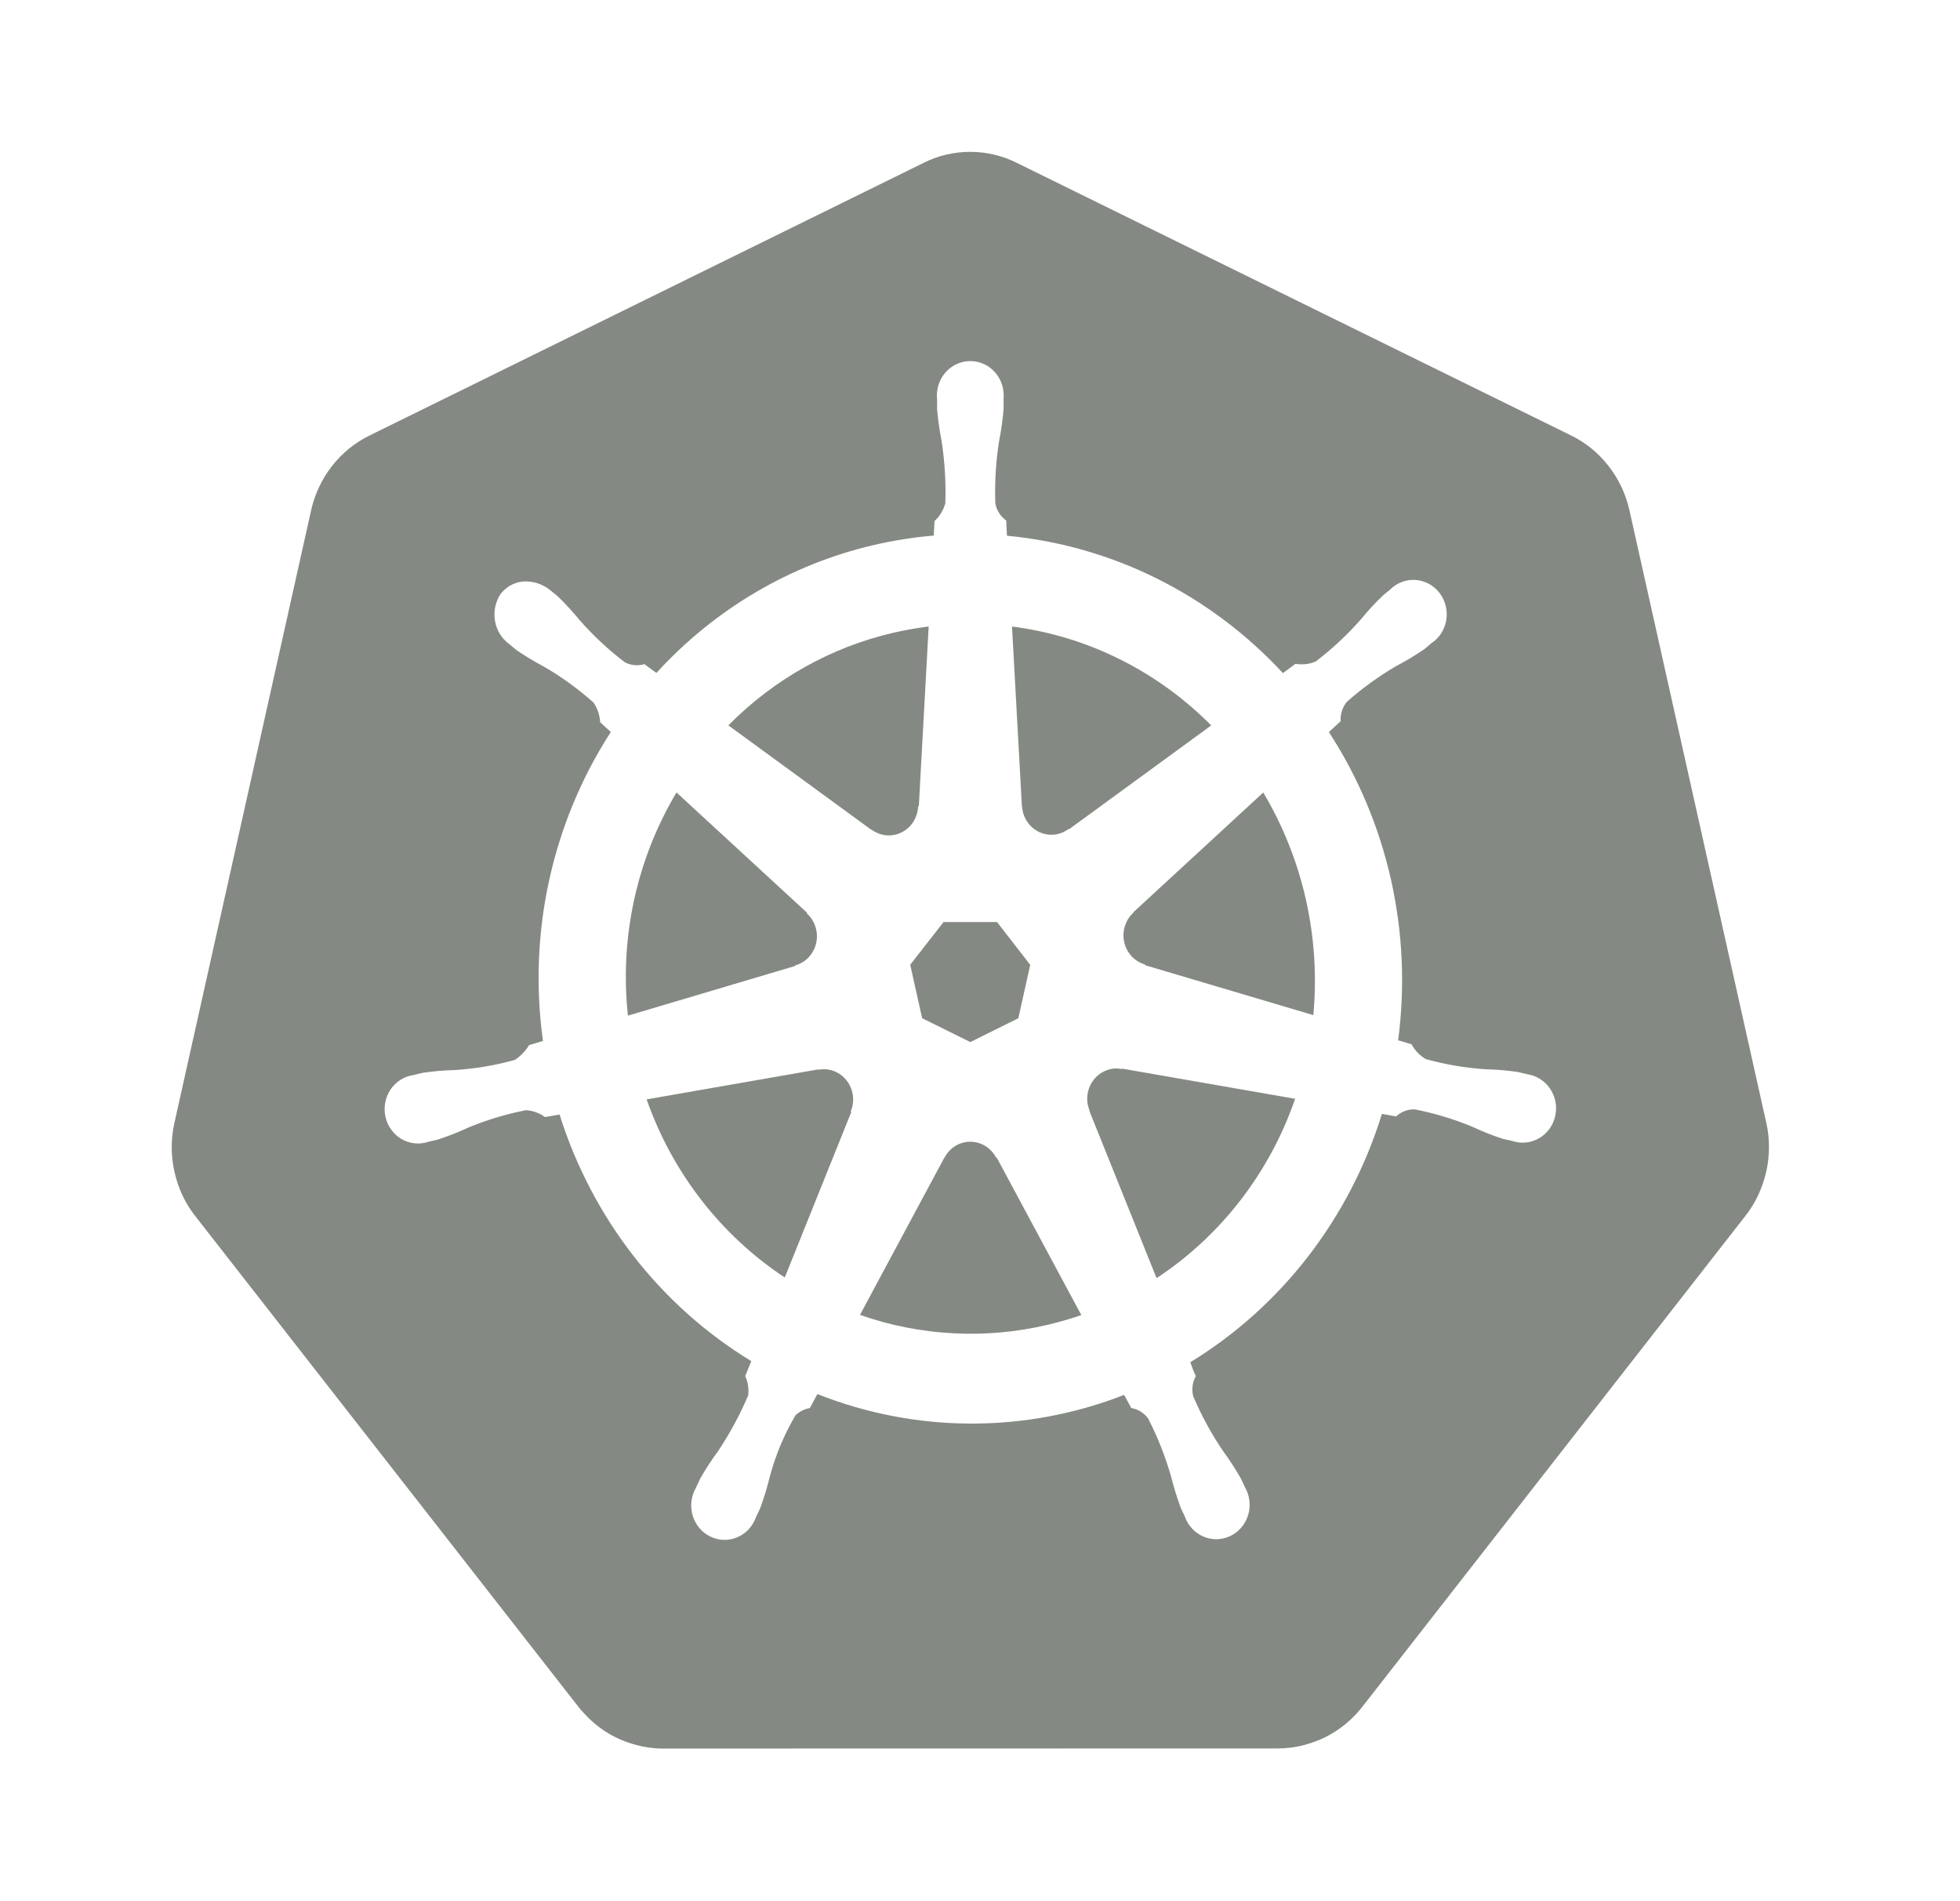
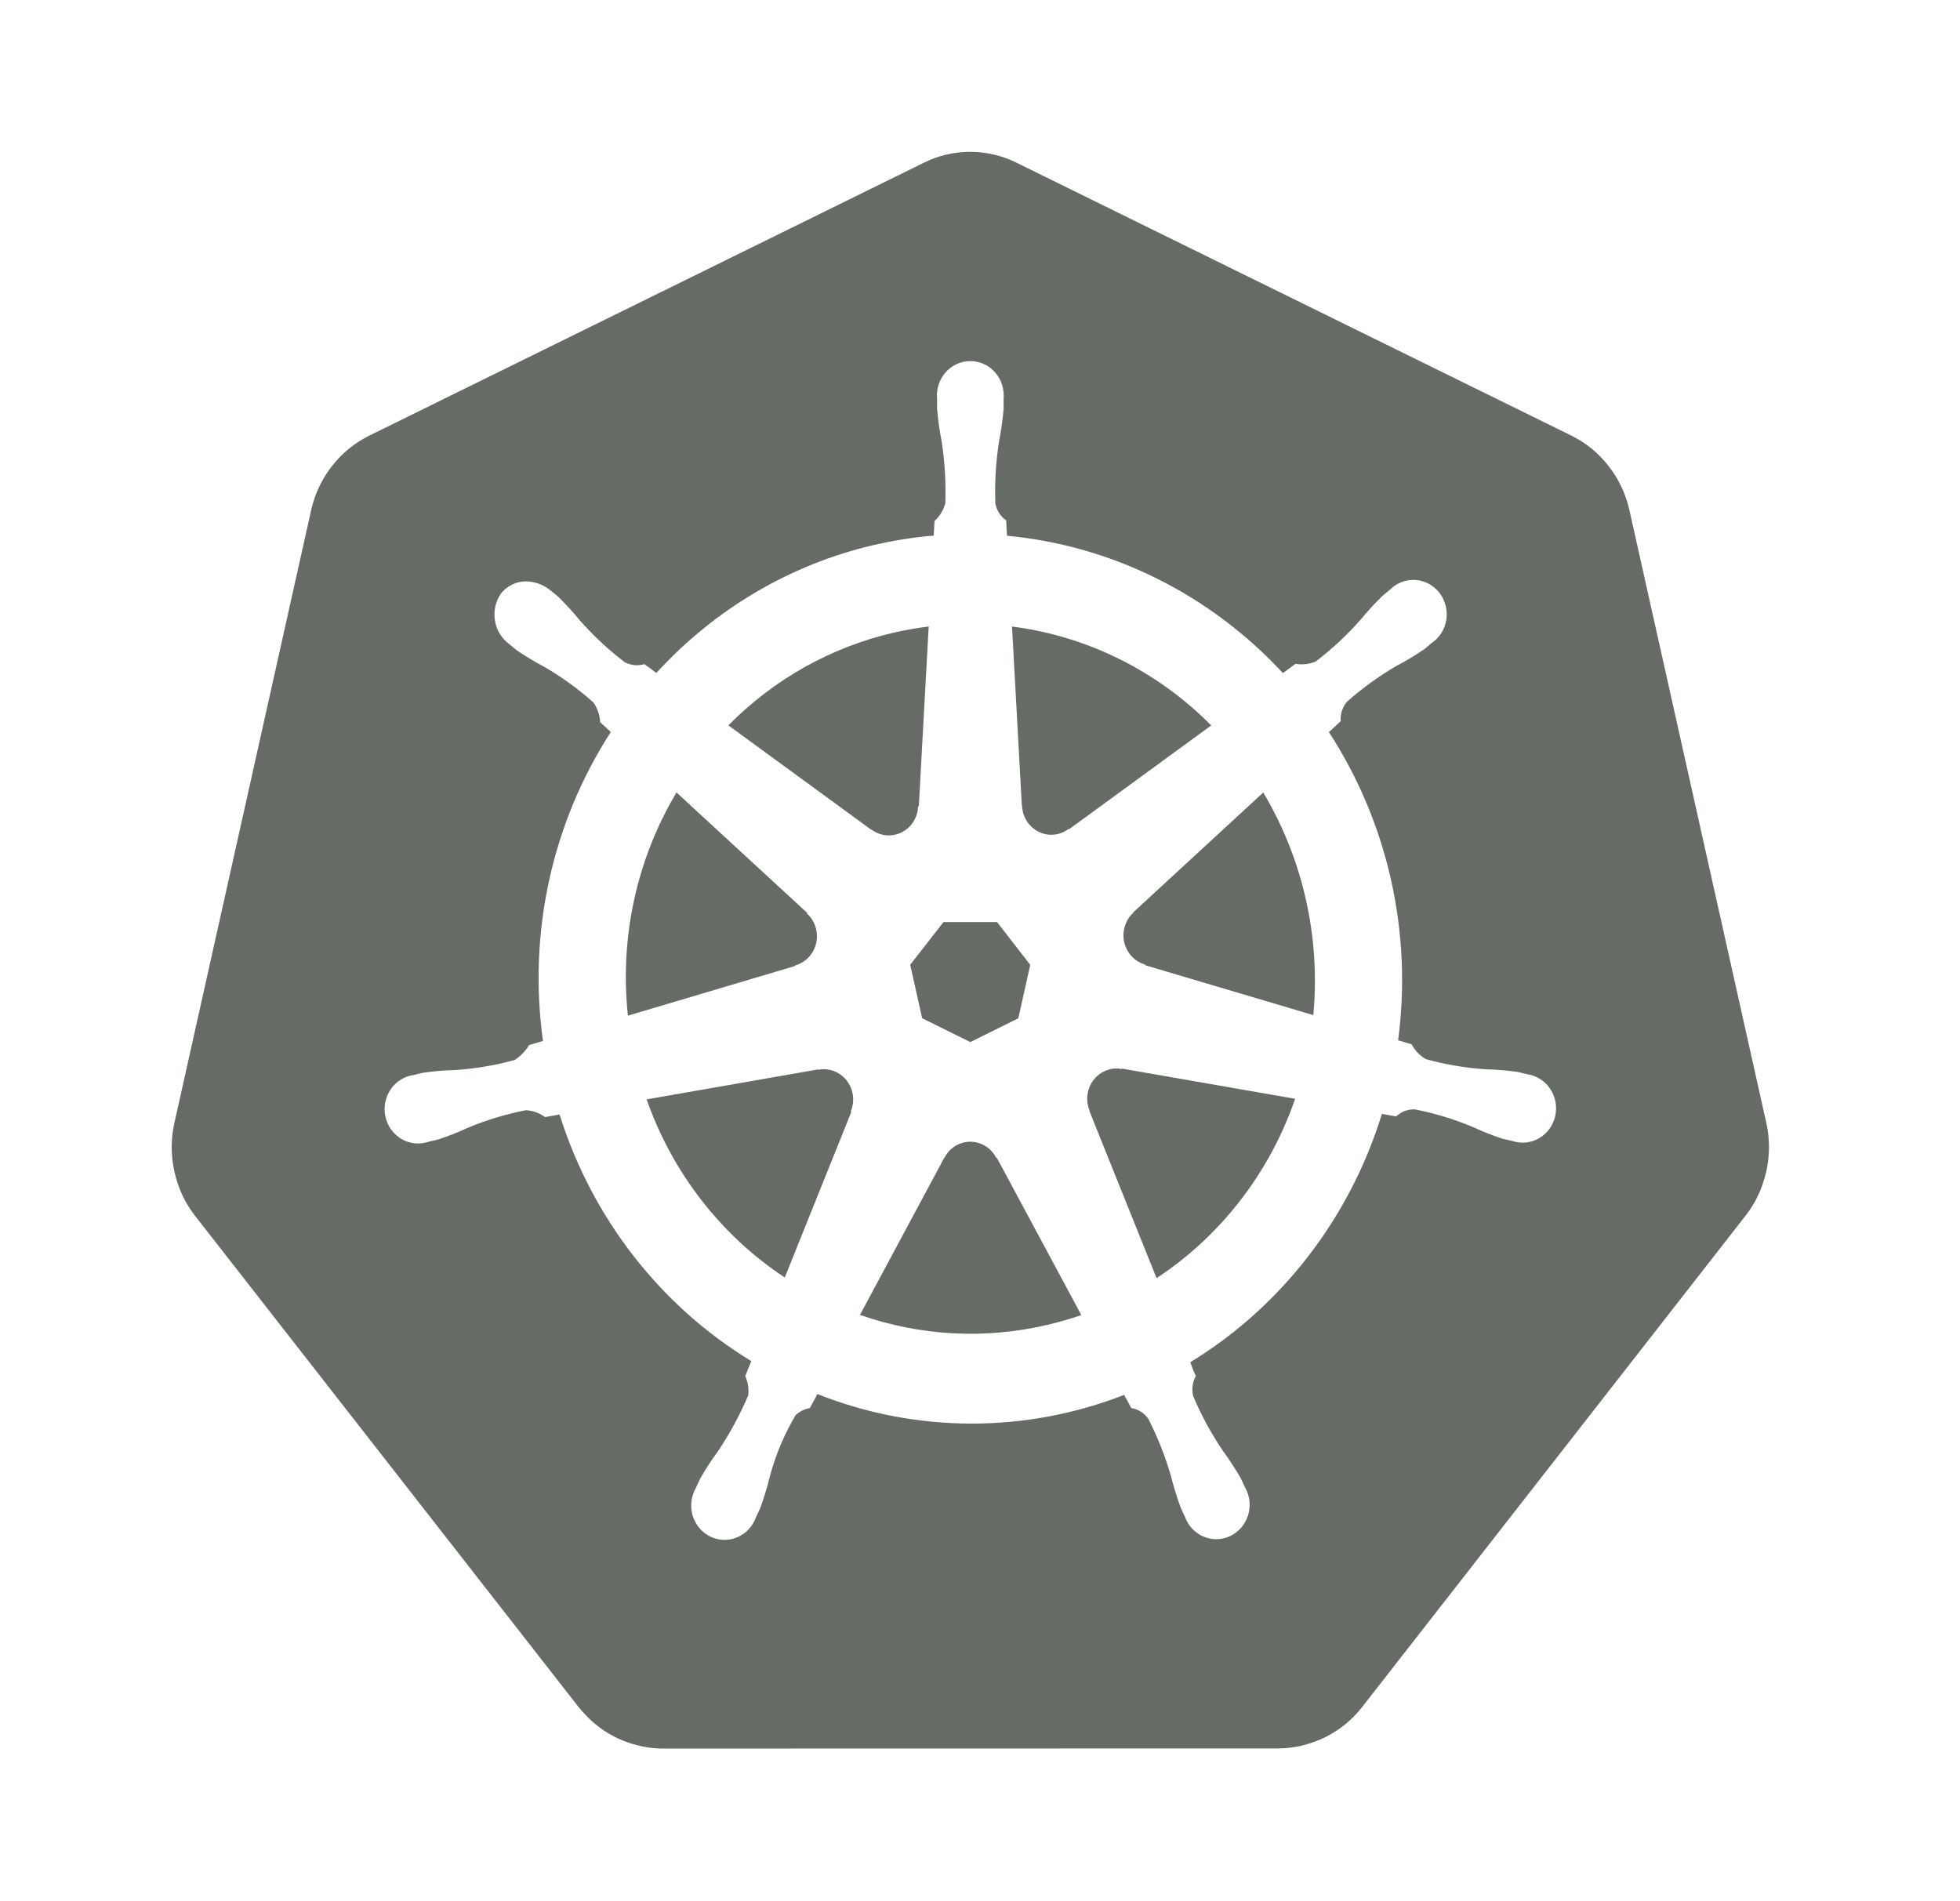
<svg xmlns="http://www.w3.org/2000/svg" width="33" height="32" viewBox="0 0 33 32" fill="none">
-   <path d="M18.887 18.001C18.849 17.993 18.811 17.99 18.773 17.992C18.707 17.995 18.643 18.013 18.584 18.043C18.47 18.099 18.381 18.2 18.336 18.323C18.292 18.445 18.295 18.581 18.345 18.702L18.342 18.707L19.473 21.522C20.555 20.81 21.376 19.748 21.806 18.502L18.892 17.994L18.887 18.001ZM14.352 18.4C14.327 18.289 14.267 18.189 14.181 18.118C14.096 18.046 13.989 18.006 13.879 18.004C13.846 18.004 13.813 18.007 13.781 18.013L13.777 18.007L10.887 18.512C11.321 19.748 12.139 20.802 13.213 21.511L14.333 18.724L14.324 18.713C14.366 18.614 14.375 18.504 14.352 18.4ZM16.771 19.493C16.729 19.412 16.666 19.344 16.59 19.297C16.513 19.25 16.426 19.225 16.336 19.225C16.247 19.225 16.16 19.25 16.083 19.297C16.006 19.345 15.944 19.413 15.902 19.494H15.899L14.479 22.141C15.496 22.497 16.59 22.555 17.637 22.308C17.831 22.262 18.021 22.208 18.206 22.144L16.782 19.493L16.771 19.493ZM21.269 13.345L19.083 15.36L19.084 15.367C19.017 15.427 18.967 15.505 18.94 15.593C18.912 15.68 18.908 15.774 18.928 15.863C18.948 15.953 18.991 16.035 19.052 16.102C19.114 16.168 19.192 16.216 19.278 16.24L19.281 16.253L22.112 17.093C22.234 15.782 21.938 14.466 21.269 13.345V13.345ZM17.208 13.57C17.212 13.662 17.24 13.751 17.289 13.828C17.339 13.904 17.407 13.966 17.488 14.006C17.568 14.046 17.657 14.062 17.746 14.054C17.835 14.046 17.92 14.012 17.992 13.958L18.001 13.962L20.393 12.215C19.482 11.296 18.304 10.711 17.039 10.55L17.205 13.57L17.208 13.57ZM14.675 13.97C14.747 14.024 14.832 14.056 14.921 14.065C15.01 14.073 15.099 14.056 15.179 14.016C15.26 13.976 15.328 13.915 15.377 13.838C15.426 13.761 15.454 13.672 15.458 13.58L15.47 13.574L15.636 10.549C15.436 10.574 15.236 10.61 15.039 10.655C13.991 10.898 13.029 11.438 12.263 12.214L14.67 13.972L14.675 13.97ZM13.391 16.255C13.477 16.231 13.556 16.183 13.617 16.117C13.679 16.05 13.723 15.968 13.742 15.878C13.762 15.788 13.758 15.695 13.73 15.607C13.703 15.52 13.653 15.442 13.585 15.381L13.588 15.369L11.39 13.344C10.719 14.468 10.431 15.791 10.572 17.102L13.389 16.265L13.391 16.255ZM15.526 17.145L16.337 17.547L17.145 17.146L17.346 16.247L16.787 15.526H15.886L15.325 16.245L15.526 17.145Z" fill="#858983" />
-   <path d="M29.741 18.917L27.431 8.577C27.369 8.31 27.25 8.06 27.082 7.846C26.915 7.631 26.704 7.458 26.463 7.338L17.111 2.738C16.869 2.618 16.604 2.557 16.335 2.557C16.066 2.557 15.801 2.618 15.559 2.738L6.208 7.34C5.968 7.46 5.756 7.634 5.589 7.848C5.422 8.062 5.303 8.312 5.241 8.58L2.934 18.919C2.877 19.18 2.877 19.451 2.933 19.713C2.95 19.792 2.972 19.871 2.998 19.947C3.044 20.078 3.103 20.203 3.177 20.32C3.208 20.37 3.242 20.418 3.278 20.465L9.75 28.755C9.779 28.791 9.81 28.824 9.841 28.858C9.942 28.969 10.057 29.067 10.182 29.149C10.34 29.252 10.513 29.329 10.694 29.378C10.842 29.42 10.995 29.442 11.149 29.443H11.249L21.528 29.441C21.59 29.44 21.653 29.436 21.715 29.429C21.804 29.419 21.892 29.402 21.978 29.378C22.041 29.361 22.102 29.341 22.162 29.317C22.208 29.299 22.255 29.28 22.3 29.258C22.368 29.225 22.433 29.187 22.496 29.146C22.659 29.04 22.804 28.908 22.926 28.754L23.123 28.502L29.396 20.462C29.516 20.307 29.61 20.132 29.675 19.945C29.702 19.868 29.724 19.79 29.742 19.71C29.798 19.448 29.798 19.177 29.741 18.916L29.741 18.917ZM20.041 22.938C20.067 23.017 20.098 23.095 20.134 23.171C20.076 23.274 20.061 23.396 20.09 23.511C20.226 23.832 20.393 24.139 20.587 24.426C20.695 24.573 20.795 24.727 20.887 24.886C20.909 24.929 20.939 24.995 20.96 25.041C21 25.11 21.026 25.188 21.036 25.268C21.045 25.348 21.038 25.43 21.016 25.507C20.993 25.584 20.954 25.656 20.903 25.717C20.852 25.778 20.789 25.828 20.718 25.862C20.647 25.897 20.57 25.916 20.491 25.918C20.413 25.92 20.335 25.905 20.262 25.874C20.19 25.843 20.125 25.797 20.07 25.738C20.016 25.68 19.975 25.61 19.948 25.534C19.927 25.489 19.897 25.429 19.879 25.386C19.815 25.213 19.761 25.037 19.716 24.858C19.619 24.522 19.491 24.197 19.332 23.888C19.264 23.792 19.161 23.728 19.047 23.709C19.029 23.677 18.962 23.552 18.927 23.488C17.262 24.137 15.423 24.132 13.762 23.474L13.635 23.71C13.545 23.725 13.461 23.767 13.394 23.831C13.203 24.154 13.057 24.503 12.96 24.867C12.917 25.047 12.863 25.223 12.799 25.396C12.781 25.438 12.751 25.497 12.73 25.542V25.544L12.729 25.545C12.702 25.621 12.661 25.691 12.607 25.749C12.552 25.808 12.487 25.854 12.414 25.885C12.342 25.916 12.264 25.931 12.185 25.929C12.107 25.927 12.03 25.908 11.959 25.873C11.887 25.838 11.824 25.789 11.773 25.727C11.722 25.666 11.684 25.594 11.661 25.517C11.639 25.439 11.632 25.358 11.642 25.278C11.652 25.197 11.678 25.12 11.718 25.051C11.739 25.005 11.768 24.939 11.79 24.896C11.881 24.736 11.981 24.582 12.09 24.435C12.287 24.14 12.457 23.825 12.597 23.497C12.611 23.385 12.594 23.272 12.547 23.171L12.649 22.919C11.117 21.988 9.969 20.511 9.421 18.767L9.177 18.81C9.082 18.741 8.971 18.701 8.855 18.694C8.521 18.759 8.195 18.858 7.879 18.989C7.716 19.065 7.548 19.131 7.377 19.187C7.337 19.199 7.278 19.21 7.232 19.221C7.229 19.222 7.225 19.224 7.222 19.225C7.219 19.225 7.216 19.225 7.213 19.226C7.139 19.251 7.06 19.26 6.982 19.252C6.904 19.244 6.829 19.219 6.761 19.18C6.693 19.14 6.634 19.086 6.587 19.021C6.54 18.957 6.507 18.883 6.49 18.804C6.472 18.726 6.471 18.644 6.486 18.565C6.501 18.486 6.532 18.411 6.576 18.345C6.621 18.279 6.679 18.223 6.746 18.181C6.812 18.139 6.887 18.112 6.964 18.102L6.973 18.1L6.977 18.099C7.024 18.087 7.084 18.071 7.127 18.063C7.305 18.037 7.484 18.022 7.664 18.018C8.003 17.995 8.339 17.939 8.667 17.848C8.764 17.785 8.847 17.699 8.908 17.598L9.142 17.528C8.888 15.708 9.295 13.856 10.284 12.326L10.105 12.161C10.098 12.042 10.059 11.927 9.992 11.829C9.735 11.6 9.456 11.398 9.16 11.226C9 11.142 8.845 11.049 8.696 10.947C8.662 10.92 8.617 10.881 8.58 10.85L8.572 10.844C8.444 10.75 8.358 10.608 8.333 10.448C8.307 10.289 8.343 10.126 8.434 9.994C8.488 9.927 8.556 9.873 8.633 9.838C8.711 9.802 8.795 9.786 8.88 9.791C9.022 9.797 9.159 9.85 9.27 9.943C9.308 9.973 9.36 10.014 9.394 10.044C9.524 10.171 9.648 10.306 9.763 10.447C9.992 10.706 10.244 10.942 10.518 11.15C10.62 11.205 10.739 11.217 10.85 11.183C10.917 11.233 10.984 11.283 11.052 11.331C12.035 10.254 13.309 9.504 14.709 9.178C15.042 9.101 15.38 9.047 15.721 9.018L15.734 8.774C15.821 8.695 15.884 8.591 15.916 8.476C15.928 8.126 15.907 7.776 15.854 7.43C15.818 7.249 15.793 7.066 15.777 6.882C15.776 6.84 15.778 6.782 15.778 6.734C15.778 6.729 15.777 6.723 15.777 6.718C15.769 6.637 15.778 6.556 15.802 6.479C15.827 6.402 15.867 6.331 15.919 6.271C15.972 6.211 16.036 6.163 16.108 6.13C16.18 6.097 16.258 6.08 16.337 6.08C16.415 6.08 16.493 6.097 16.565 6.13C16.637 6.162 16.701 6.21 16.754 6.271C16.807 6.331 16.847 6.401 16.871 6.478C16.896 6.555 16.904 6.637 16.897 6.717C16.897 6.768 16.899 6.835 16.898 6.881C16.883 7.066 16.857 7.249 16.821 7.43C16.767 7.775 16.746 8.126 16.758 8.476C16.78 8.593 16.845 8.696 16.941 8.764C16.942 8.806 16.949 8.945 16.954 9.021C18.723 9.187 20.374 10.009 21.6 11.334L21.813 11.177C21.927 11.198 22.045 11.184 22.152 11.139C22.425 10.931 22.678 10.695 22.907 10.436C23.023 10.294 23.146 10.16 23.277 10.033C23.311 10.003 23.363 9.962 23.401 9.931C23.457 9.874 23.524 9.83 23.598 9.801C23.672 9.773 23.751 9.76 23.829 9.765C23.908 9.77 23.985 9.792 24.055 9.829C24.125 9.867 24.187 9.919 24.236 9.983C24.285 10.046 24.32 10.12 24.34 10.198C24.36 10.277 24.364 10.359 24.351 10.439C24.338 10.519 24.308 10.596 24.265 10.664C24.221 10.731 24.165 10.789 24.098 10.832C24.061 10.864 24.011 10.907 23.975 10.935C23.825 11.037 23.67 11.131 23.51 11.214C23.214 11.387 22.935 11.589 22.677 11.817C22.602 11.908 22.565 12.025 22.572 12.144C22.541 12.173 22.432 12.273 22.374 12.327C23.366 13.851 23.781 15.698 23.54 17.517L23.766 17.584C23.822 17.689 23.906 17.776 24.007 17.834C24.335 17.925 24.672 17.982 25.011 18.005C25.19 18.009 25.369 18.024 25.547 18.049C25.594 18.058 25.663 18.077 25.71 18.088C25.788 18.099 25.863 18.126 25.929 18.168C25.996 18.21 26.054 18.266 26.098 18.332C26.143 18.398 26.174 18.473 26.189 18.552C26.204 18.631 26.202 18.713 26.185 18.791C26.168 18.87 26.134 18.944 26.088 19.008C26.041 19.073 25.982 19.127 25.913 19.166C25.845 19.206 25.77 19.23 25.692 19.238C25.614 19.246 25.536 19.237 25.461 19.212L25.453 19.211C25.45 19.21 25.446 19.208 25.442 19.207C25.396 19.197 25.338 19.186 25.298 19.175C25.127 19.119 24.959 19.052 24.796 18.976C24.48 18.844 24.153 18.745 23.819 18.68C23.704 18.676 23.591 18.719 23.506 18.799C23.427 18.784 23.347 18.77 23.267 18.756C22.726 20.511 21.577 21.999 20.041 22.938V22.938Z" fill="#858983" />
+   <path d="M18.887 18.001C18.849 17.993 18.811 17.99 18.773 17.992C18.707 17.995 18.643 18.013 18.584 18.043C18.47 18.099 18.381 18.2 18.336 18.323C18.292 18.445 18.295 18.581 18.345 18.702L18.342 18.707L19.473 21.522C20.555 20.81 21.376 19.748 21.806 18.502L18.892 17.994L18.887 18.001ZM14.352 18.4C14.327 18.289 14.267 18.189 14.181 18.118C14.096 18.046 13.989 18.006 13.879 18.004C13.846 18.004 13.813 18.007 13.781 18.013L13.777 18.007L10.887 18.512C11.321 19.748 12.139 20.802 13.213 21.511L14.333 18.724L14.324 18.713C14.366 18.614 14.375 18.504 14.352 18.4ZM16.771 19.493C16.729 19.412 16.666 19.344 16.59 19.297C16.513 19.25 16.426 19.225 16.336 19.225C16.247 19.225 16.16 19.25 16.083 19.297C16.006 19.345 15.944 19.413 15.902 19.494H15.899L14.479 22.141C15.496 22.497 16.59 22.555 17.637 22.308C17.831 22.262 18.021 22.208 18.206 22.144L16.782 19.493L16.771 19.493ZM21.269 13.345L19.083 15.36L19.084 15.367C19.017 15.427 18.967 15.505 18.94 15.593C18.912 15.68 18.908 15.774 18.928 15.863C18.948 15.953 18.991 16.035 19.052 16.102C19.114 16.168 19.192 16.216 19.278 16.24L19.281 16.253L22.112 17.093C22.234 15.782 21.938 14.466 21.269 13.345V13.345ZM17.208 13.57C17.212 13.662 17.24 13.751 17.289 13.828C17.339 13.904 17.407 13.966 17.488 14.006C17.568 14.046 17.657 14.062 17.746 14.054C17.835 14.046 17.92 14.012 17.992 13.958L18.001 13.962L20.393 12.215C19.482 11.296 18.304 10.711 17.039 10.55L17.205 13.57L17.208 13.57ZM14.675 13.97C14.747 14.024 14.832 14.056 14.921 14.065C15.01 14.073 15.099 14.056 15.179 14.016C15.26 13.976 15.328 13.915 15.377 13.838C15.426 13.761 15.454 13.672 15.458 13.58L15.47 13.574L15.636 10.549C15.436 10.574 15.236 10.61 15.039 10.655C13.991 10.898 13.029 11.438 12.263 12.214L14.67 13.972L14.675 13.97ZM13.391 16.255C13.477 16.231 13.556 16.183 13.617 16.117C13.679 16.05 13.723 15.968 13.742 15.878C13.762 15.788 13.758 15.695 13.73 15.607C13.703 15.52 13.653 15.442 13.585 15.381L13.588 15.369L11.39 13.344C10.719 14.468 10.431 15.791 10.572 17.102L13.389 16.265L13.391 16.255ZM15.526 17.145L16.337 17.547L17.145 17.146L17.346 16.247L16.787 15.526H15.886L15.325 16.245L15.526 17.145Z" fill="#676B66" />
+   <path d="M29.741 18.917L27.431 8.577C27.369 8.31 27.25 8.06 27.082 7.846C26.915 7.631 26.704 7.458 26.463 7.338L17.111 2.738C16.869 2.618 16.604 2.557 16.335 2.557C16.066 2.557 15.801 2.618 15.559 2.738L6.208 7.34C5.968 7.46 5.756 7.634 5.589 7.848C5.422 8.062 5.303 8.312 5.241 8.58L2.934 18.919C2.877 19.18 2.877 19.451 2.933 19.713C2.95 19.792 2.972 19.871 2.998 19.947C3.044 20.078 3.103 20.203 3.177 20.32C3.208 20.37 3.242 20.418 3.278 20.465L9.75 28.755C9.779 28.791 9.81 28.824 9.841 28.858C9.942 28.969 10.057 29.067 10.182 29.149C10.34 29.252 10.513 29.329 10.694 29.378C10.842 29.42 10.995 29.442 11.149 29.443H11.249L21.528 29.441C21.59 29.44 21.653 29.436 21.715 29.429C21.804 29.419 21.892 29.402 21.978 29.378C22.041 29.361 22.102 29.341 22.162 29.317C22.208 29.299 22.255 29.28 22.3 29.258C22.368 29.225 22.433 29.187 22.496 29.146C22.659 29.04 22.804 28.908 22.926 28.754L23.123 28.502L29.396 20.462C29.516 20.307 29.61 20.132 29.675 19.945C29.702 19.868 29.724 19.79 29.742 19.71C29.798 19.448 29.798 19.177 29.741 18.916L29.741 18.917ZM20.041 22.938C20.067 23.017 20.098 23.095 20.134 23.171C20.076 23.274 20.061 23.396 20.09 23.511C20.226 23.832 20.393 24.139 20.587 24.426C20.695 24.573 20.795 24.727 20.887 24.886C20.909 24.929 20.939 24.995 20.96 25.041C21 25.11 21.026 25.188 21.036 25.268C21.045 25.348 21.038 25.43 21.016 25.507C20.993 25.584 20.954 25.656 20.903 25.717C20.852 25.778 20.789 25.828 20.718 25.862C20.647 25.897 20.57 25.916 20.491 25.918C20.413 25.92 20.335 25.905 20.262 25.874C20.19 25.843 20.125 25.797 20.07 25.738C20.016 25.68 19.975 25.61 19.948 25.534C19.927 25.489 19.897 25.429 19.879 25.386C19.815 25.213 19.761 25.037 19.716 24.858C19.619 24.522 19.491 24.197 19.332 23.888C19.264 23.792 19.161 23.728 19.047 23.709C19.029 23.677 18.962 23.552 18.927 23.488C17.262 24.137 15.423 24.132 13.762 23.474L13.635 23.71C13.545 23.725 13.461 23.767 13.394 23.831C13.203 24.154 13.057 24.503 12.96 24.867C12.917 25.047 12.863 25.223 12.799 25.396C12.781 25.438 12.751 25.497 12.73 25.542V25.544L12.729 25.545C12.702 25.621 12.661 25.691 12.607 25.749C12.552 25.808 12.487 25.854 12.414 25.885C12.342 25.916 12.264 25.931 12.185 25.929C12.107 25.927 12.03 25.908 11.959 25.873C11.887 25.838 11.824 25.789 11.773 25.727C11.722 25.666 11.684 25.594 11.661 25.517C11.639 25.439 11.632 25.358 11.642 25.278C11.652 25.197 11.678 25.12 11.718 25.051C11.739 25.005 11.768 24.939 11.79 24.896C11.881 24.736 11.981 24.582 12.09 24.435C12.287 24.14 12.457 23.825 12.597 23.497C12.611 23.385 12.594 23.272 12.547 23.171L12.649 22.919C11.117 21.988 9.969 20.511 9.421 18.767L9.177 18.81C9.082 18.741 8.971 18.701 8.855 18.694C8.521 18.759 8.195 18.858 7.879 18.989C7.716 19.065 7.548 19.131 7.377 19.187C7.337 19.199 7.278 19.21 7.232 19.221C7.229 19.222 7.225 19.224 7.222 19.225C7.219 19.225 7.216 19.225 7.213 19.226C7.139 19.251 7.06 19.26 6.982 19.252C6.904 19.244 6.829 19.219 6.761 19.18C6.693 19.14 6.634 19.086 6.587 19.021C6.54 18.957 6.507 18.883 6.49 18.804C6.472 18.726 6.471 18.644 6.486 18.565C6.501 18.486 6.532 18.411 6.576 18.345C6.621 18.279 6.679 18.223 6.746 18.181C6.812 18.139 6.887 18.112 6.964 18.102L6.973 18.1L6.977 18.099C7.024 18.087 7.084 18.071 7.127 18.063C7.305 18.037 7.484 18.022 7.664 18.018C8.003 17.995 8.339 17.939 8.667 17.848C8.764 17.785 8.847 17.699 8.908 17.598L9.142 17.528C8.888 15.708 9.295 13.856 10.284 12.326L10.105 12.161C10.098 12.042 10.059 11.927 9.992 11.829C9.735 11.6 9.456 11.398 9.16 11.226C9 11.142 8.845 11.049 8.696 10.947C8.662 10.92 8.617 10.881 8.58 10.85L8.572 10.844C8.444 10.75 8.358 10.608 8.333 10.448C8.307 10.289 8.343 10.126 8.434 9.994C8.488 9.927 8.556 9.873 8.633 9.838C8.711 9.802 8.795 9.786 8.88 9.791C9.022 9.797 9.159 9.85 9.27 9.943C9.308 9.973 9.36 10.014 9.394 10.044C9.524 10.171 9.648 10.306 9.763 10.447C9.992 10.706 10.244 10.942 10.518 11.15C10.62 11.205 10.739 11.217 10.85 11.183C10.917 11.233 10.984 11.283 11.052 11.331C12.035 10.254 13.309 9.504 14.709 9.178C15.042 9.101 15.38 9.047 15.721 9.018L15.734 8.774C15.821 8.695 15.884 8.591 15.916 8.476C15.928 8.126 15.907 7.776 15.854 7.43C15.818 7.249 15.793 7.066 15.777 6.882C15.776 6.84 15.778 6.782 15.778 6.734C15.778 6.729 15.777 6.723 15.777 6.718C15.769 6.637 15.778 6.556 15.802 6.479C15.827 6.402 15.867 6.331 15.919 6.271C15.972 6.211 16.036 6.163 16.108 6.13C16.18 6.097 16.258 6.08 16.337 6.08C16.415 6.08 16.493 6.097 16.565 6.13C16.637 6.162 16.701 6.21 16.754 6.271C16.807 6.331 16.847 6.401 16.871 6.478C16.896 6.555 16.904 6.637 16.897 6.717C16.897 6.768 16.899 6.835 16.898 6.881C16.883 7.066 16.857 7.249 16.821 7.43C16.767 7.775 16.746 8.126 16.758 8.476C16.78 8.593 16.845 8.696 16.941 8.764C16.942 8.806 16.949 8.945 16.954 9.021C18.723 9.187 20.374 10.009 21.6 11.334L21.813 11.177C21.927 11.198 22.045 11.184 22.152 11.139C22.425 10.931 22.678 10.695 22.907 10.436C23.023 10.294 23.146 10.16 23.277 10.033C23.311 10.003 23.363 9.962 23.401 9.931C23.457 9.874 23.524 9.83 23.598 9.801C23.672 9.773 23.751 9.76 23.829 9.765C23.908 9.77 23.985 9.792 24.055 9.829C24.125 9.867 24.187 9.919 24.236 9.983C24.285 10.046 24.32 10.12 24.34 10.198C24.36 10.277 24.364 10.359 24.351 10.439C24.338 10.519 24.308 10.596 24.265 10.664C24.221 10.731 24.165 10.789 24.098 10.832C24.061 10.864 24.011 10.907 23.975 10.935C23.825 11.037 23.67 11.131 23.51 11.214C23.214 11.387 22.935 11.589 22.677 11.817C22.602 11.908 22.565 12.025 22.572 12.144C22.541 12.173 22.432 12.273 22.374 12.327C23.366 13.851 23.781 15.698 23.54 17.517L23.766 17.584C23.822 17.689 23.906 17.776 24.007 17.834C24.335 17.925 24.672 17.982 25.011 18.005C25.19 18.009 25.369 18.024 25.547 18.049C25.594 18.058 25.663 18.077 25.71 18.088C25.788 18.099 25.863 18.126 25.929 18.168C25.996 18.21 26.054 18.266 26.098 18.332C26.143 18.398 26.174 18.473 26.189 18.552C26.204 18.631 26.202 18.713 26.185 18.791C26.168 18.87 26.134 18.944 26.088 19.008C26.041 19.073 25.982 19.127 25.913 19.166C25.845 19.206 25.77 19.23 25.692 19.238C25.614 19.246 25.536 19.237 25.461 19.212L25.453 19.211C25.45 19.21 25.446 19.208 25.442 19.207C25.396 19.197 25.338 19.186 25.298 19.175C25.127 19.119 24.959 19.052 24.796 18.976C24.48 18.844 24.153 18.745 23.819 18.68C23.704 18.676 23.591 18.719 23.506 18.799C23.427 18.784 23.347 18.77 23.267 18.756C22.726 20.511 21.577 21.999 20.041 22.938V22.938Z" fill="#676B66" />
</svg>
